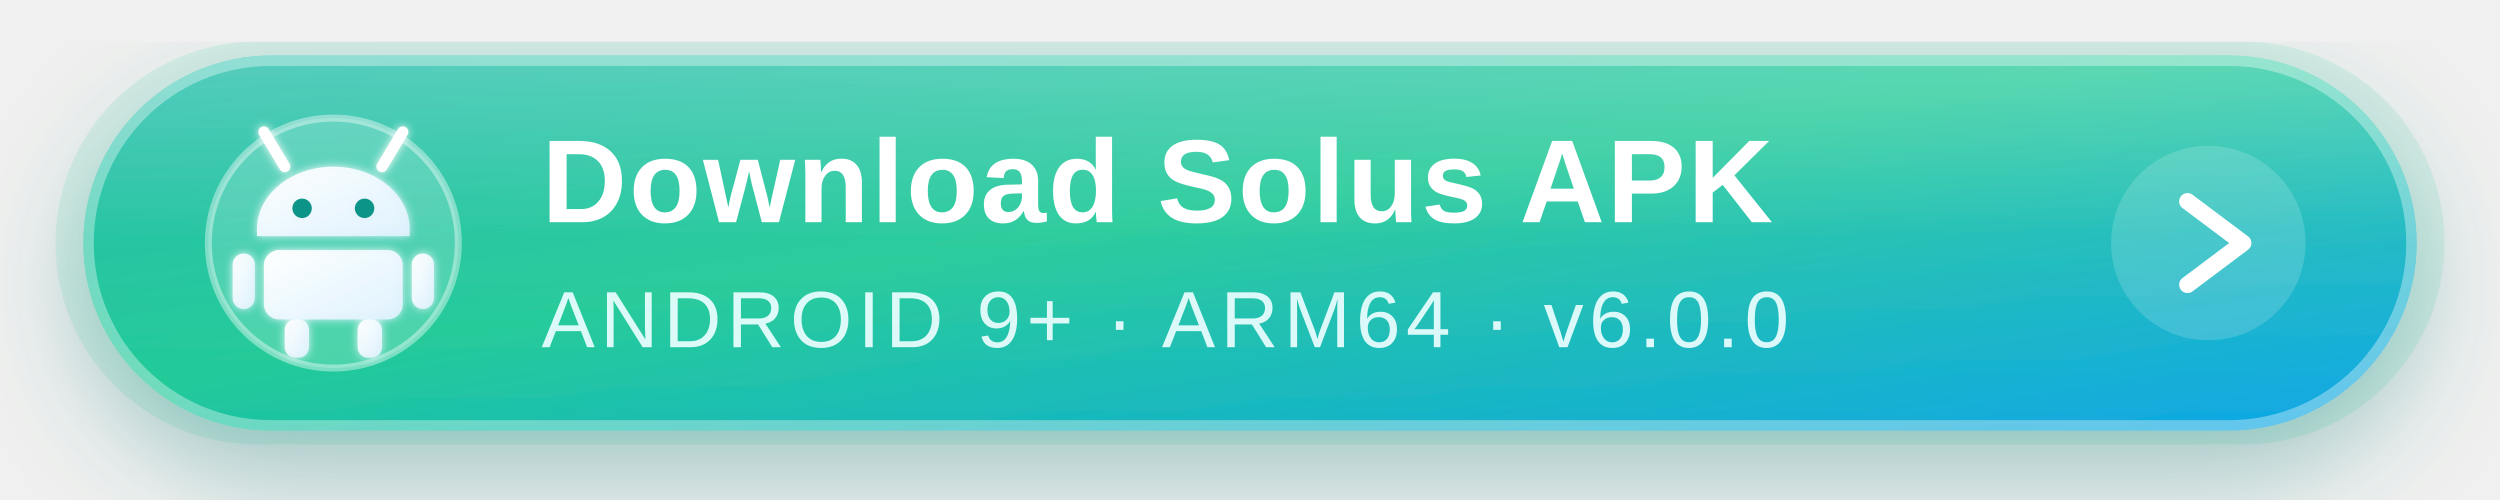
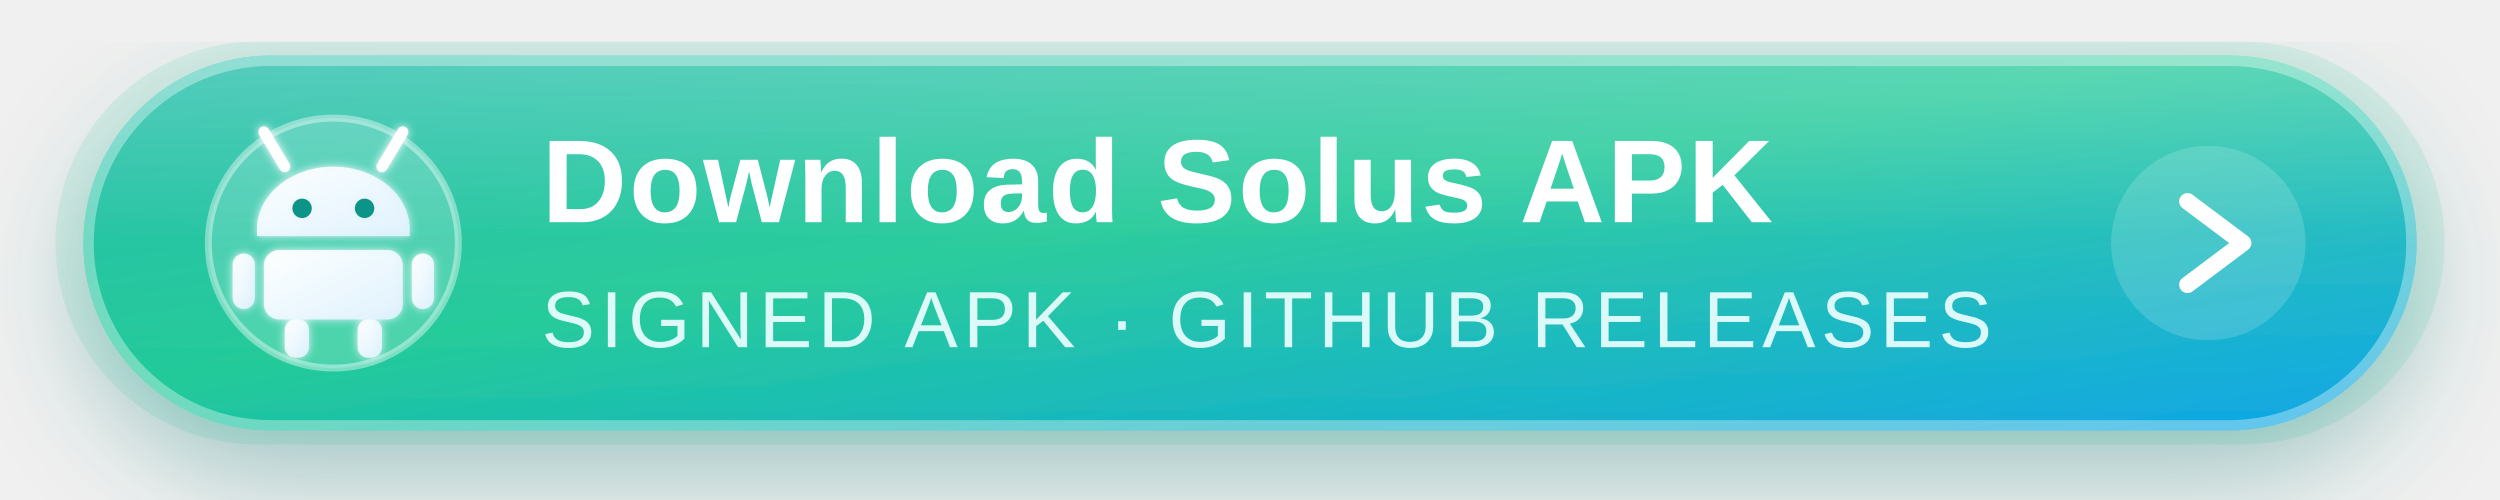
- <svg xmlns="http://www.w3.org/2000/svg" width="360" height="72" viewBox="0 0 360 72" role="img" aria-label="Download Solus v6.0.0 APK">
+ <svg xmlns="http://www.w3.org/2000/svg" width="360" height="72" viewBox="0 0 360 72" role="img" aria-label="Get the latest signed Solus APK from GitHub Releases">
  <defs>
    <linearGradient id="btnGrad" x1="0%" y1="0%" x2="100%" y2="100%">
      <stop offset="0%" stop-color="#14B8A6" />
      <stop offset="45%" stop-color="#20C997" />
      <stop offset="100%" stop-color="#0EA5E9" />
    </linearGradient>
    <linearGradient id="shine" x1="0%" y1="0%" x2="0%" y2="100%">
      <stop offset="0%" stop-color="#FFFFFF" stop-opacity="0.28" />
      <stop offset="48%" stop-color="#FFFFFF" stop-opacity="0.06" />
      <stop offset="100%" stop-color="#FFFFFF" stop-opacity="0" />
    </linearGradient>
    <linearGradient id="iconGrad" x1="0%" y1="0%" x2="100%" y2="100%">
      <stop offset="0%" stop-color="#FFFFFF" stop-opacity="0.95" />
      <stop offset="100%" stop-color="#E0F2FE" stop-opacity="0.9" />
    </linearGradient>
    <filter id="softShadow" x="-20%" y="-30%" width="140%" height="180%">
      <feDropShadow dx="0" dy="6" stdDeviation="8" flood-color="#0F766E" flood-opacity="0.35" />
    </filter>
    <filter id="innerGlow">
      <feGaussianBlur stdDeviation="0.6" result="blur" />
      <feMerge>
        <feMergeNode in="blur" />
        <feMergeNode in="SourceGraphic" />
      </feMerge>
    </filter>
  </defs>
  <rect x="8" y="6" width="344" height="58" rx="29" fill="#20C997" opacity="0.12" />
  <g filter="url(#softShadow)">
    <rect x="12" y="8" width="336" height="54" rx="27" fill="url(#btnGrad)" />
    <rect x="12" y="8" width="336" height="54" rx="27" fill="url(#shine)" />
    <rect x="12.75" y="8.75" width="334.5" height="52.5" rx="26.25" fill="none" stroke="#FFFFFF" stroke-opacity="0.35" stroke-width="1.5" />
  </g>
  <circle cx="48" cy="35" r="18" fill="#FFFFFF" fill-opacity="0.18" />
  <circle cx="48" cy="35" r="18" fill="none" stroke="#FFFFFF" stroke-opacity="0.4" stroke-width="1" />
  <g transform="translate(48 35)" fill="url(#iconGrad)" filter="url(#innerGlow)">
    <line x1="-7" y1="-11" x2="-10" y2="-16" stroke="#FFFFFF" stroke-width="1.6" stroke-linecap="round" />
    <line x1="7" y1="-11" x2="10" y2="-16" stroke="#FFFFFF" stroke-width="1.6" stroke-linecap="round" />
    <path d="M-11 -2 a11 9 0 0 1 22 0 v1 H-11 Z" />
    <circle cx="-4.5" cy="-5" r="1.4" fill="#0D9488" />
    <circle cx="4.5" cy="-5" r="1.4" fill="#0D9488" />
    <rect x="-10" y="1" width="20" height="10" rx="2.2" />
    <rect x="-14.5" y="1.5" width="3.2" height="8" rx="1.6" />
    <rect x="11.3" y="1.5" width="3.2" height="8" rx="1.6" />
    <rect x="-7" y="11" width="3.5" height="5.5" rx="1.5" />
    <rect x="3.5" y="11" width="3.5" height="5.5" rx="1.5" />
  </g>
  <text x="78" y="32" font-family="Segoe UI, Helvetica Neue, Arial, sans-serif" font-size="17" font-weight="700" fill="#FFFFFF" letter-spacing="0.3">Download Solus APK</text>
-   <text x="78" y="50" font-family="Segoe UI, Helvetica Neue, Arial, sans-serif" font-size="11.5" font-weight="500" fill="#ECFEFF" fill-opacity="0.92" letter-spacing="0.8">ANDROID 9+ · ARM64 · v6.0.0</text>
+   <text x="78" y="50" font-family="Segoe UI, Helvetica Neue, Arial, sans-serif" font-size="11.5" font-weight="500" fill="#ECFEFF" fill-opacity="0.92" letter-spacing="0.8">SIGNED APK · GITHUB RELEASES</text>
  <g transform="translate(318 35)">
    <circle r="14" fill="#FFFFFF" fill-opacity="0.16" />
    <path d="M-3 -6 L5 0 L-3 6" fill="none" stroke="#FFFFFF" stroke-width="2.4" stroke-linecap="round" stroke-linejoin="round" />
  </g>
</svg>
